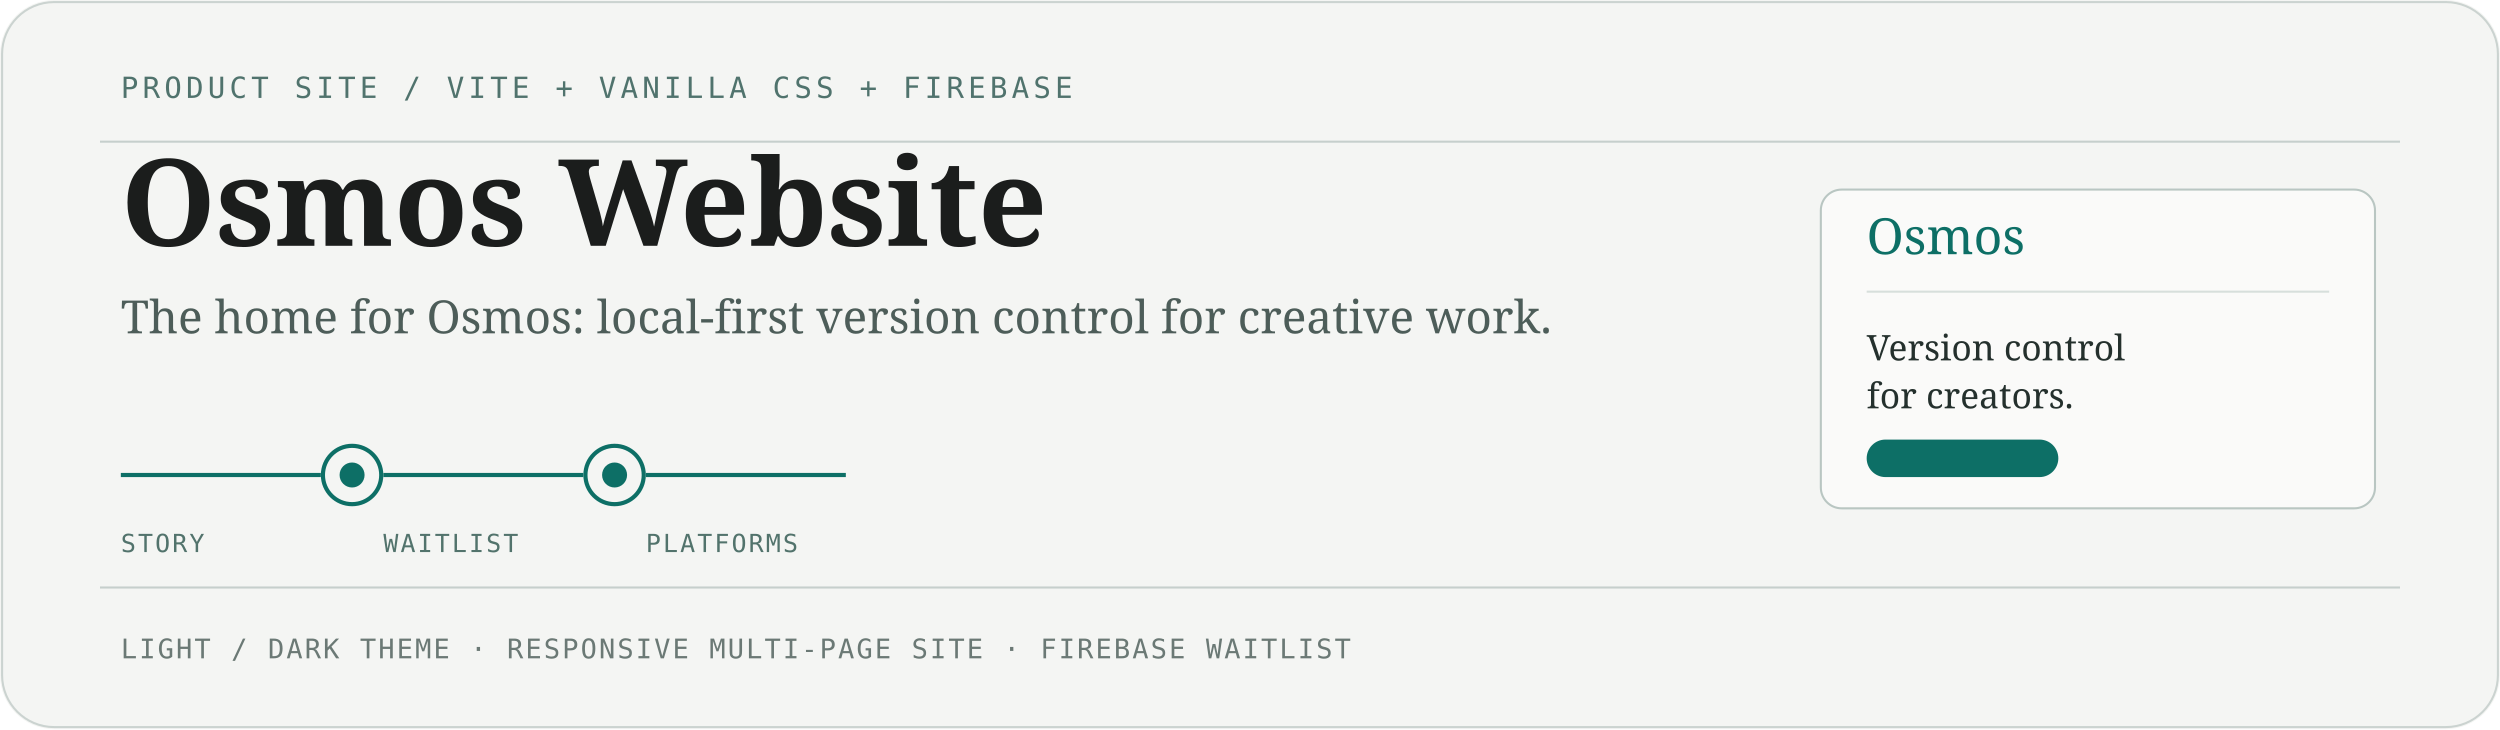
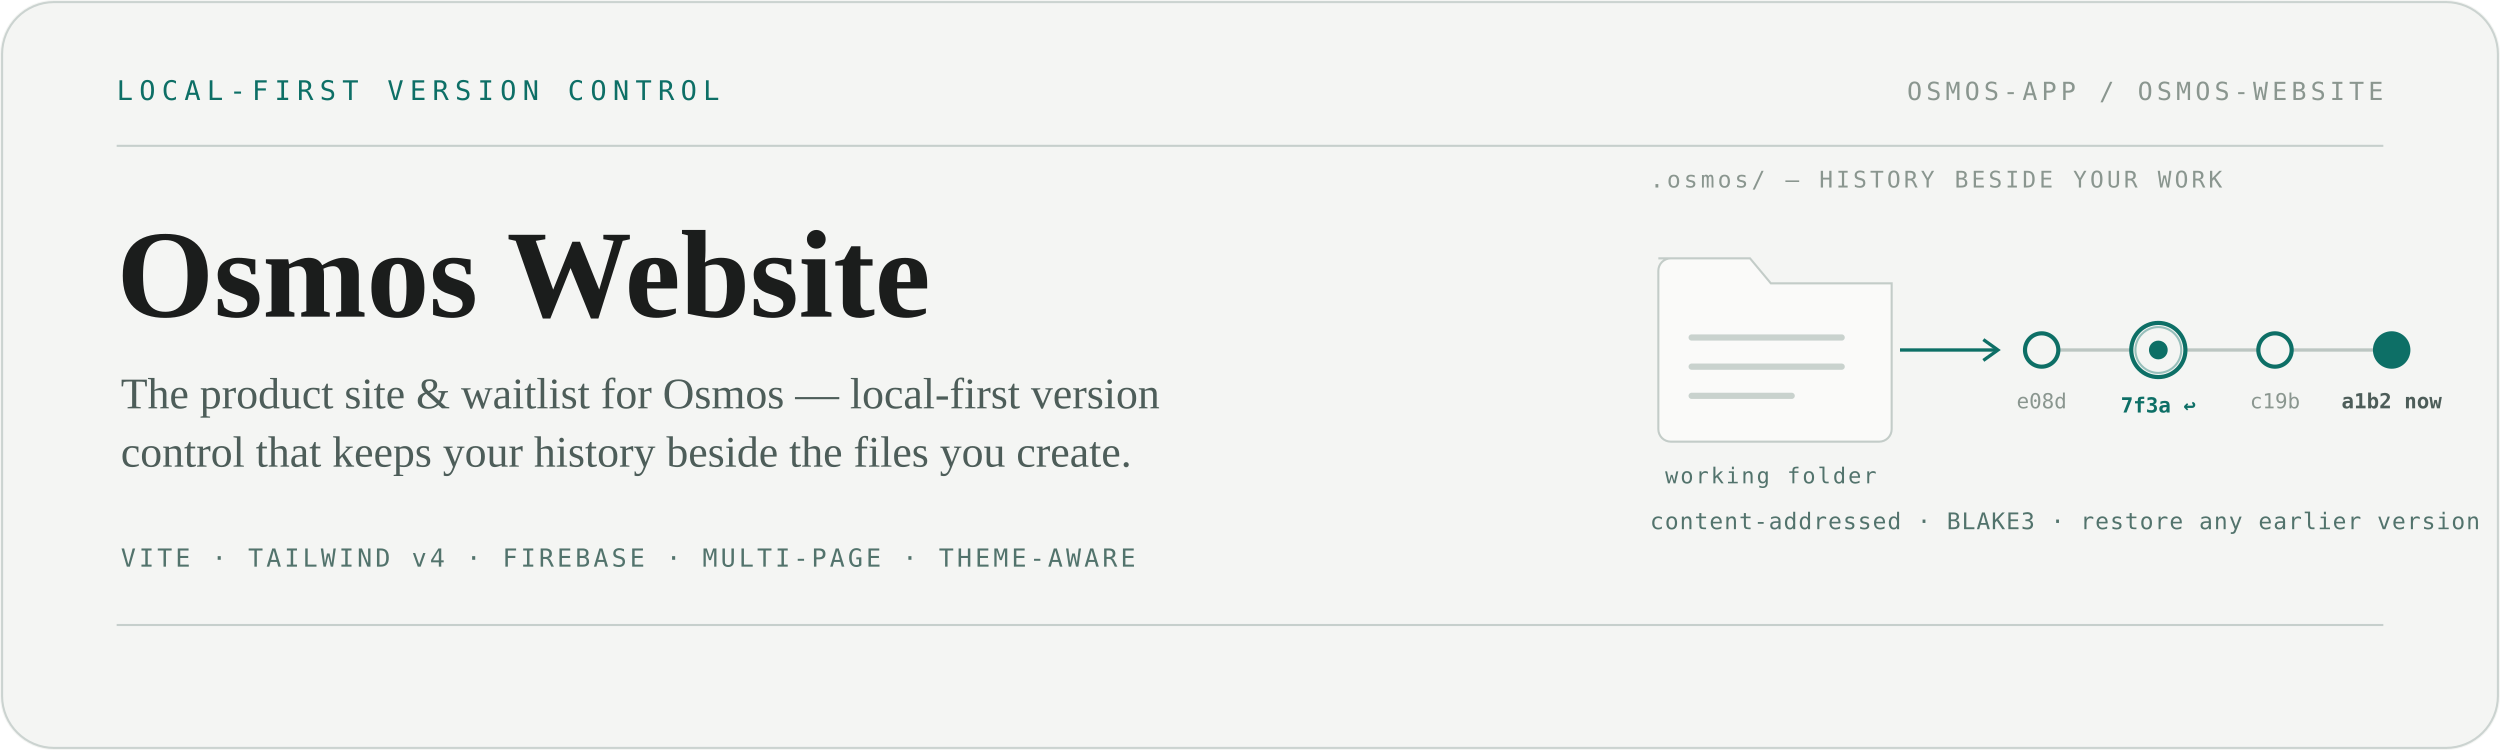
- <svg xmlns="http://www.w3.org/2000/svg" width="1200" height="350" viewBox="0 0 1200 350" role="img" aria-labelledby="title desc">
-   <rect width="1200" height="350" rx="26" fill="#f4f5f3" />
-   <rect x="1" y="1" width="1198" height="348" rx="25" fill="none" stroke="#cbd3d0" />
-   <path d="M48 68H1152M48 282H1152" stroke="#c6cfcc" />
-   <text x="58" y="47" fill="#50736d" font-family="ui-monospace, monospace" font-size="14" letter-spacing="2">PRODUCT SITE / VITE + VANILLA CSS + FIREBASE</text>
-   <text x="58" y="118" fill="#1b1d1c" font-family="Georgia, serif" font-size="58" font-weight="600">Osmos Website</text>
-   <text x="58" y="160" fill="#4d5d59" font-family="Georgia, serif" font-size="22">The home for Osmos: local-first version control for creative work.</text>
-   <g transform="translate(58 204)" fill="none" stroke="#0d6f66" stroke-width="2">
-     <path d="M0 24H96M126 24H222M252 24H348" />
-     <circle cx="111" cy="24" r="14" fill="#f4f5f3" />
-     <circle cx="111" cy="24" r="5" fill="#0d6f66" />
-     <circle cx="237" cy="24" r="14" fill="#f4f5f3" />
-     <circle cx="237" cy="24" r="5" fill="#0d6f66" />
-     <text x="0" y="61" fill="#52736c" stroke="none" font-family="ui-monospace, monospace" font-size="12" letter-spacing="1">STORY</text>
-     <text x="126" y="61" fill="#52736c" stroke="none" font-family="ui-monospace, monospace" font-size="12" letter-spacing="1">WAITLIST</text>
-     <text x="252" y="61" fill="#52736c" stroke="none" font-family="ui-monospace, monospace" font-size="12" letter-spacing="1">PLATFORMS</text>
+ <svg xmlns="http://www.w3.org/2000/svg" width="1200" height="360" viewBox="0 0 1200 360" role="img" aria-labelledby="t d">
+   <rect width="1200" height="360" rx="26" fill="#f4f5f3" />
+   <rect x="1" y="1" width="1198" height="358" rx="25" fill="none" stroke="#cbd3d0" />
+   <path d="M56 70H1144M56 300H1144" stroke="#c6cfcc" stroke-width="1" />
+   <text x="56" y="48" fill="#0d6f66" font-family="ui-monospace, SFMono-Regular, Menlo, monospace" font-size="13" letter-spacing="3">LOCAL-FIRST VERSION CONTROL</text>
+   <text x="1144" y="48" text-anchor="end" fill="#8a968f" font-family="ui-monospace, SFMono-Regular, Menlo, monospace" font-size="12" letter-spacing="2">OSMOS-APP / OSMOS-WEBSITE</text>
+   <text x="56" y="152" fill="#1b1d1c" font-family="Georgia, 'Times New Roman', serif" font-size="60" font-weight="600">Osmos Website</text>
+   <text x="58" y="196" fill="#4d5d59" font-family="Georgia, 'Times New Roman', serif" font-size="21">The product site &amp; waitlist for Osmos — local-first version</text>
+   <text x="58" y="224" fill="#4d5d59" font-family="Georgia, 'Times New Roman', serif" font-size="21">control that keeps your history beside the files you create.</text>
+   <text x="58" y="272" fill="#52736c" font-family="ui-monospace, SFMono-Regular, Menlo, monospace" font-size="12" letter-spacing="1.5">VITE · TAILWIND v4 · FIREBASE · MULTI-PAGE · THEME-AWARE</text>
+   <g transform="translate(792 104)">
+     <text x="0" y="-14" fill="#8a968f" font-family="ui-monospace, SFMono-Regular, Menlo, monospace" font-size="11" letter-spacing="1.5">.osmos/ — HISTORY BESIDE YOUR WORK</text>
+     <g>
+       <path d="M4 20h44l10 12h58v70a6 6 0 0 1-6 6H10a6 6 0 0 1-6-6V26a6 6 0 0 1 6-6z" fill="#fafaf9" stroke="#c3ccc8" />
+       <path d="M20 58h72M20 72h72M20 86h48" stroke="#c9d2ce" stroke-width="3" stroke-linecap="round" />
+       <text x="58" y="128" text-anchor="middle" fill="#52736c" font-family="ui-monospace, SFMono-Regular, Menlo, monospace" font-size="10.5" letter-spacing="1">working folder</text>
+     </g>
+     <path d="M120 64H166" fill="none" stroke="#0d6f66" stroke-width="1.6" />
+     <path d="M160 59l7 5-7 5" fill="none" stroke="#0d6f66" stroke-width="1.6" />
+     <path d="M182 64H356" fill="none" stroke="#bcc6c2" stroke-width="1.6" />
+     <circle cx="188" cy="64" r="8" fill="#f4f5f3" stroke="#0d6f66" stroke-width="2" />
+     <text x="188" y="92" text-anchor="middle" fill="#8a968f" font-family="ui-monospace, monospace" font-size="10">e08d</text>
+     <circle cx="244" cy="64" r="13" fill="#f4f5f3" stroke="#0d6f66" stroke-width="2" />
+     <circle cx="244" cy="64" r="11" fill="none" stroke="#0d6f66" stroke-width="1" opacity="0.4" />
+     <circle cx="244" cy="64" r="4.5" fill="#0d6f66" />
+     <text x="244" y="94" text-anchor="middle" fill="#0d6f66" font-family="ui-monospace, monospace" font-size="10" font-weight="600">7f3a ↩</text>
+     <circle cx="300" cy="64" r="8" fill="#f4f5f3" stroke="#0d6f66" stroke-width="2" />
+     <text x="300" y="92" text-anchor="middle" fill="#8a968f" font-family="ui-monospace, monospace" font-size="10">c19b</text>
+     <circle cx="356" cy="64" r="9" fill="#0d6f66" />
+     <text x="356" y="92" text-anchor="middle" fill="#4d5d59" font-family="ui-monospace, monospace" font-size="10" font-weight="600">a1b2 now</text>
+     <text x="0" y="150" fill="#52736c" font-family="ui-monospace, SFMono-Regular, Menlo, monospace" font-size="11" letter-spacing="0.5">content-addressed · BLAKE3 · restore any earlier version</text>
  </g>
-   <g transform="translate(874 91)">
-     <rect width="266" height="153" rx="10" fill="#fafaf9" stroke="#b9c6c2" />
-     <text x="22" y="31" fill="#0d6f66" font-family="Georgia, serif" font-size="24">Osmos</text>
-     <path d="M22 49H244" stroke="#d7dfdc" />
-     <text x="22" y="82" fill="#24302d" font-family="Georgia, serif" font-size="17">Version control</text>
-     <text x="22" y="105" fill="#24302d" font-family="Georgia, serif" font-size="17">for creators.</text>
-     <rect x="22" y="120" width="92" height="18" rx="9" fill="#0d6f66" />
-   </g>
-   <text x="58" y="316" fill="#6b7975" font-family="ui-monospace, monospace" font-size="13" letter-spacing="1">LIGHT / DARK THEME · RESPONSIVE MULTI-PAGE SITE · FIREBASE WAITLIST</text>
</svg>
